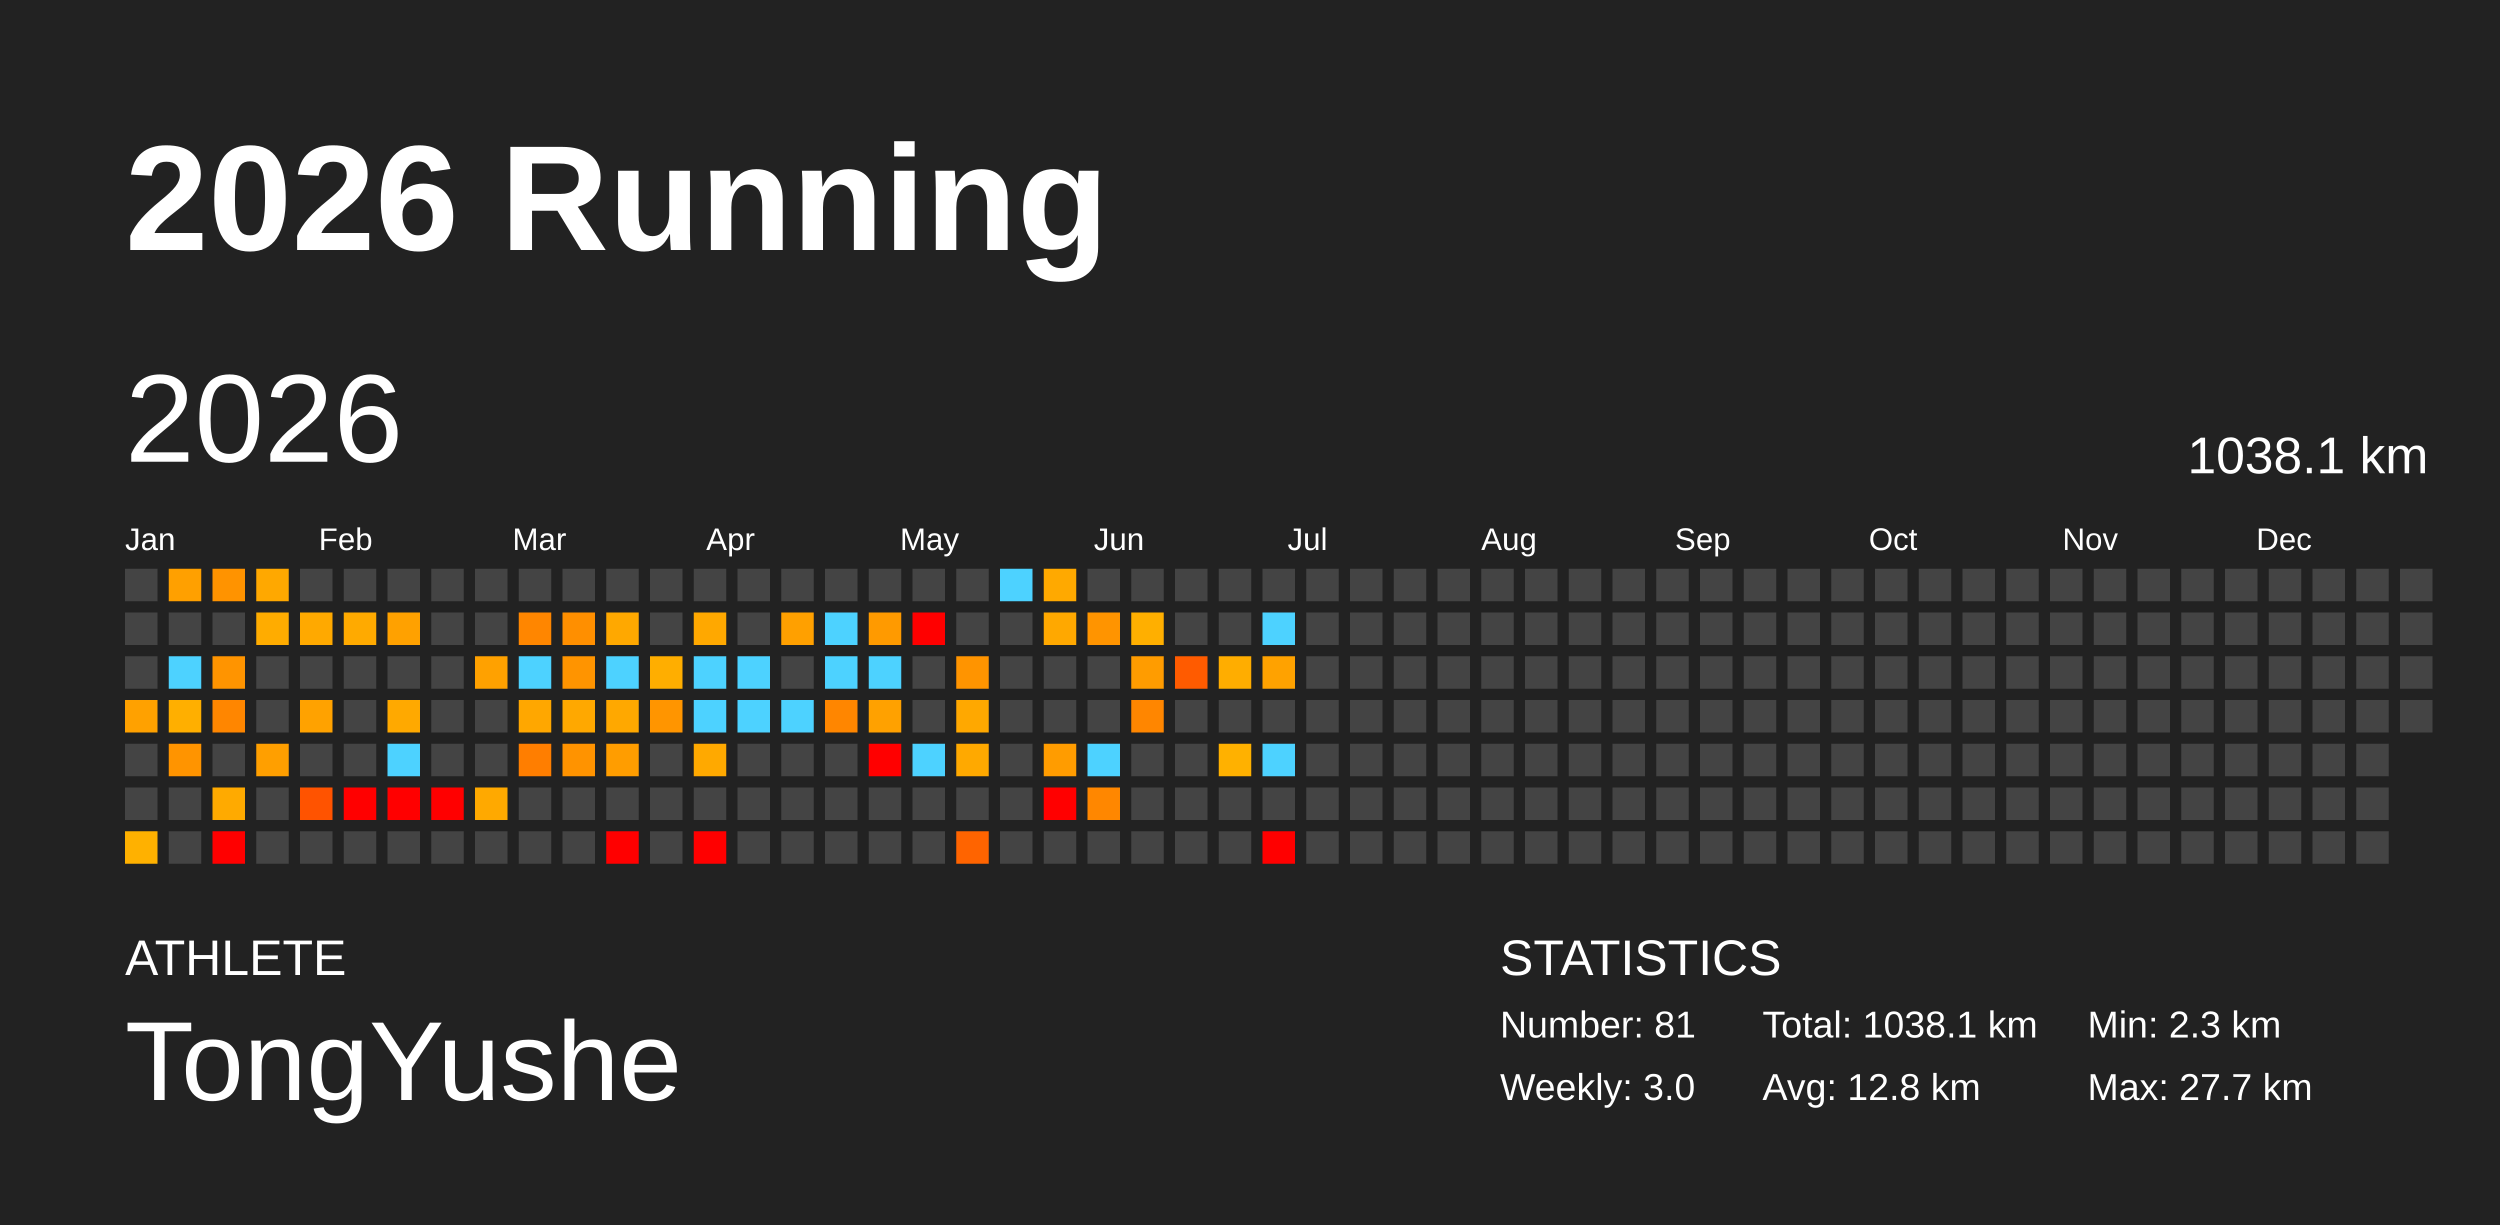
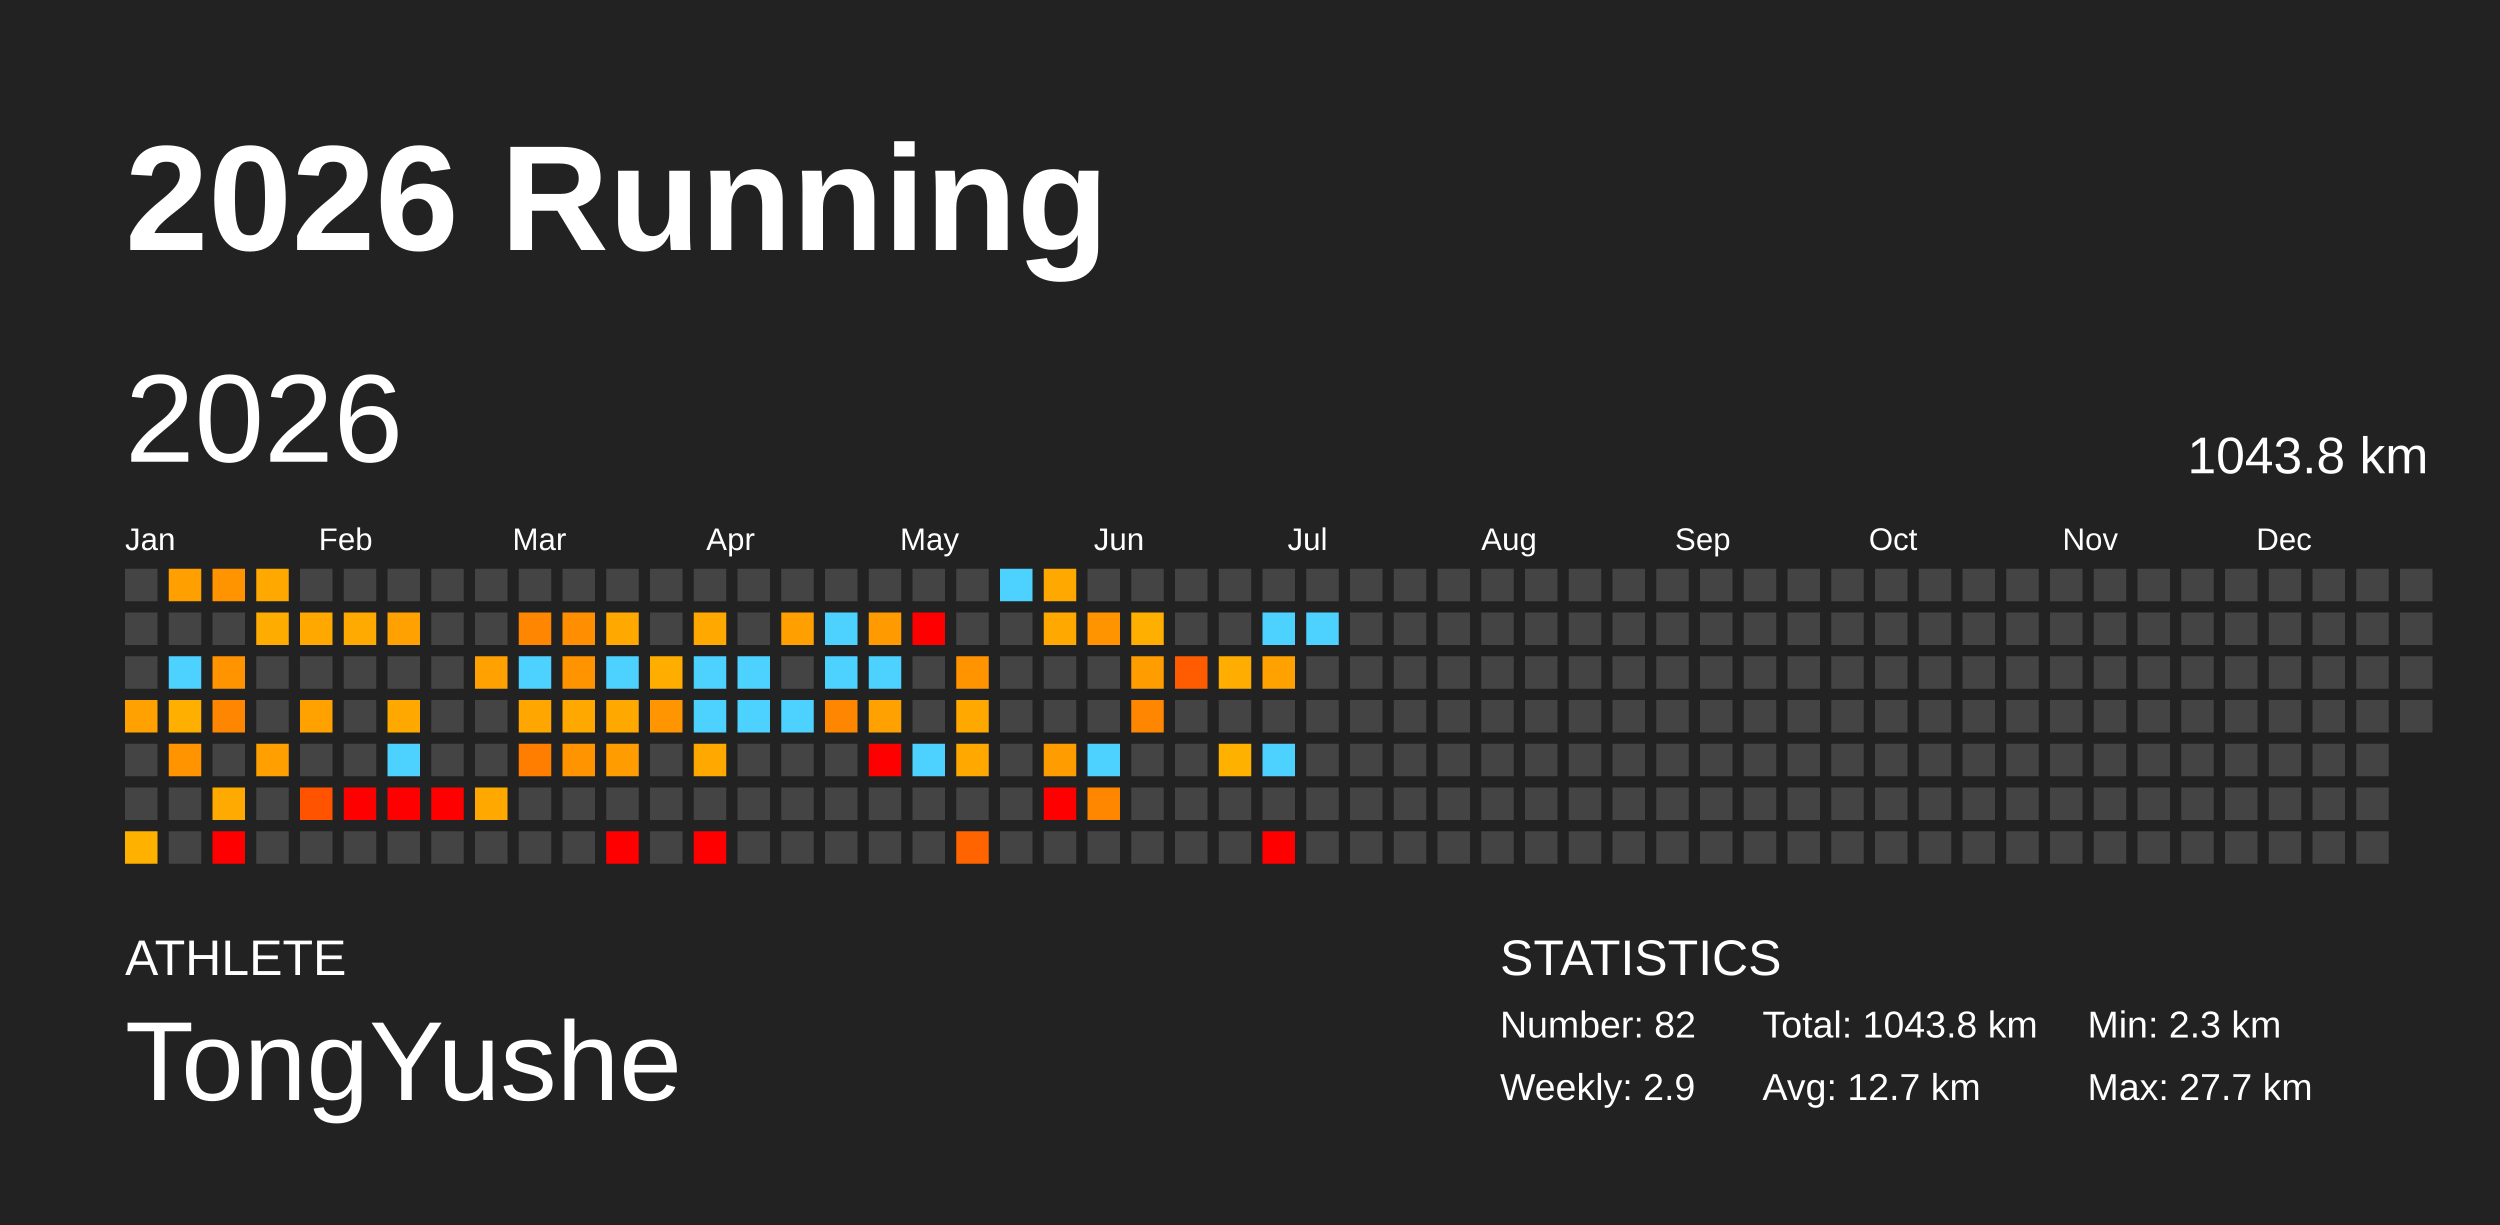
<svg xmlns="http://www.w3.org/2000/svg" baseProfile="full" height="98mm" version="1.1" viewBox="0,0,200,98" width="200mm">
  <defs />
  <rect fill="#222222" height="98" width="200" x="0" y="0" />
  <text fill="#FFFFFF" style="font-size:12px; font-family:Arial; font-weight:bold;" x="10" y="20">2026 Running</text>
  <text fill="#FFFFFF" style="font-size:4px; font-family:Arial" x="10" y="78">ATHLETE</text>
  <text fill="#FFFFFF" style="font-size:9px; font-family:Arial" x="10" y="88">TongYushe</text>
  <text fill="#FFFFFF" style="font-size:4px; font-family:Arial" x="120" y="78">STATISTICS</text>
-   <text fill="#FFFFFF" style="font-size:3px; font-family:Arial" x="120" y="83">Number: 81</text>
-   <text fill="#FFFFFF" style="font-size:3px; font-family:Arial" x="120" y="88">Weekly: 3.0</text>
-   <text fill="#FFFFFF" style="font-size:3px; font-family:Arial" x="141" y="83">Total: 1038.1 km</text>
-   <text fill="#FFFFFF" style="font-size:3px; font-family:Arial" x="141" y="88">Avg: 12.8 km</text>
+   <text fill="#FFFFFF" style="font-size:3px; font-family:Arial" x="120" y="83">Number: 82</text>
+   <text fill="#FFFFFF" style="font-size:3px; font-family:Arial" x="120" y="88">Weekly: 2.9</text>
+   <text fill="#FFFFFF" style="font-size:3px; font-family:Arial" x="141" y="83">Total: 1043.8 km</text>
+   <text fill="#FFFFFF" style="font-size:3px; font-family:Arial" x="141" y="88">Avg: 12.7 km</text>
  <text fill="#FFFFFF" style="font-size:3px; font-family:Arial" x="167" y="83">Min: 2.3 km</text>
  <text fill="#FFFFFF" style="font-size:3px; font-family:Arial" x="167" y="88">Max: 27.7 km</text>
  <text dominant-baseline="hanging" fill="#FFFFFF" style="font-size:10.0px; font-family:Arial;" x="10" y="30">2026</text>
-   <text dominant-baseline="hanging" fill="#FFFFFF" style="font-size:4.125px; font-family:Arial;" x="175" y="35">1038.1 km</text>
+   <text dominant-baseline="hanging" fill="#FFFFFF" style="font-size:4.125px; font-family:Arial;" x="175" y="35">1043.8 km</text>
  <text fill="#FFFFFF" style="font-size:2.5px; font-family:Arial" x="10.0" y="44">Jan</text>
  <text fill="#FFFFFF" style="font-size:2.5px; font-family:Arial" x="25.5" y="44">Feb</text>
  <text fill="#FFFFFF" style="font-size:2.5px; font-family:Arial" x="41.0" y="44">Mar</text>
  <text fill="#FFFFFF" style="font-size:2.5px; font-family:Arial" x="56.5" y="44">Apr</text>
  <text fill="#FFFFFF" style="font-size:2.5px; font-family:Arial" x="72.0" y="44">May</text>
  <text fill="#FFFFFF" style="font-size:2.5px; font-family:Arial" x="87.5" y="44">Jun</text>
  <text fill="#FFFFFF" style="font-size:2.5px; font-family:Arial" x="103.0" y="44">Jul</text>
  <text fill="#FFFFFF" style="font-size:2.5px; font-family:Arial" x="118.5" y="44">Aug</text>
  <text fill="#FFFFFF" style="font-size:2.5px; font-family:Arial" x="134.0" y="44">Sep</text>
  <text fill="#FFFFFF" style="font-size:2.5px; font-family:Arial" x="149.5" y="44">Oct</text>
  <text fill="#FFFFFF" style="font-size:2.5px; font-family:Arial" x="165.0" y="44">Nov</text>
  <text fill="#FFFFFF" style="font-size:2.5px; font-family:Arial" x="180.5" y="44">Dec</text>
  <rect fill="#444444" height="2.6" width="2.6" x="10.0" y="45.5" />
  <rect fill="#444444" height="2.6" width="2.6" x="10.0" y="49.0" />
  <rect fill="#444444" height="2.6" width="2.6" x="10.0" y="52.5" />
  <rect fill="#ffa100" height="2.6" width="2.6" x="10.0" y="56.0" />
  <rect fill="#444444" height="2.6" width="2.6" x="10.0" y="59.5" />
  <rect fill="#444444" height="2.6" width="2.6" x="10.0" y="63.0" />
  <rect fill="#ffb100" height="2.6" width="2.6" x="10.0" y="66.5" />
  <rect fill="#ffa000" height="2.6" width="2.6" x="13.5" y="45.5" />
  <rect fill="#444444" height="2.6" width="2.6" x="13.5" y="49.0" />
  <rect fill="#4dd2ff" height="2.6" width="2.6" x="13.5" y="52.5" />
  <rect fill="#ffaf00" height="2.6" width="2.6" x="13.5" y="56.0" />
  <rect fill="#ff9400" height="2.6" width="2.6" x="13.5" y="59.5" />
  <rect fill="#444444" height="2.6" width="2.6" x="13.5" y="63.0" />
  <rect fill="#444444" height="2.6" width="2.6" x="13.5" y="66.5" />
  <rect fill="#ff9300" height="2.6" width="2.6" x="17.0" y="45.5" />
  <rect fill="#444444" height="2.6" width="2.6" x="17.0" y="49.0" />
  <rect fill="#ff9400" height="2.6" width="2.6" x="17.0" y="52.5" />
  <rect fill="#ff8600" height="2.6" width="2.6" x="17.0" y="56.0" />
  <rect fill="#444444" height="2.6" width="2.6" x="17.0" y="59.5" />
  <rect fill="#ffaa00" height="2.6" width="2.6" x="17.0" y="63.0" />
  <rect fill="red" height="2.6" width="2.6" x="17.0" y="66.5" />
  <rect fill="#ffa800" height="2.6" width="2.6" x="20.5" y="45.5" />
  <rect fill="#ffac00" height="2.6" width="2.6" x="20.5" y="49.0" />
  <rect fill="#444444" height="2.6" width="2.6" x="20.5" y="52.5" />
  <rect fill="#444444" height="2.6" width="2.6" x="20.5" y="56.0" />
  <rect fill="#ff9f00" height="2.6" width="2.6" x="20.5" y="59.5" />
  <rect fill="#444444" height="2.6" width="2.6" x="20.5" y="63.0" />
  <rect fill="#444444" height="2.6" width="2.6" x="20.5" y="66.5" />
  <rect fill="#444444" height="2.6" width="2.6" x="24.0" y="45.5" />
  <rect fill="#ffa900" height="2.6" width="2.6" x="24.0" y="49.0" />
  <rect fill="#444444" height="2.6" width="2.6" x="24.0" y="52.5" />
  <rect fill="#ffa200" height="2.6" width="2.6" x="24.0" y="56.0" />
  <rect fill="#444444" height="2.6" width="2.6" x="24.0" y="59.5" />
  <rect fill="#ff5300" height="2.6" width="2.6" x="24.0" y="63.0" />
  <rect fill="#444444" height="2.6" width="2.6" x="24.0" y="66.5" />
  <rect fill="#444444" height="2.6" width="2.6" x="27.5" y="45.5" />
  <rect fill="#ffaa00" height="2.6" width="2.6" x="27.5" y="49.0" />
  <rect fill="#444444" height="2.6" width="2.6" x="27.5" y="52.5" />
  <rect fill="#444444" height="2.6" width="2.6" x="27.5" y="56.0" />
  <rect fill="#444444" height="2.6" width="2.6" x="27.5" y="59.5" />
  <rect fill="red" height="2.6" width="2.6" x="27.5" y="63.0" />
  <rect fill="#444444" height="2.6" width="2.6" x="27.5" y="66.5" />
  <rect fill="#444444" height="2.6" width="2.6" x="31.0" y="45.5" />
  <rect fill="#ffa100" height="2.6" width="2.6" x="31.0" y="49.0" />
  <rect fill="#444444" height="2.6" width="2.6" x="31.0" y="52.5" />
  <rect fill="#ffa900" height="2.6" width="2.6" x="31.0" y="56.0" />
  <rect fill="#4dd2ff" height="2.6" width="2.6" x="31.0" y="59.5" />
  <rect fill="red" height="2.6" width="2.6" x="31.0" y="63.0" />
  <rect fill="#444444" height="2.6" width="2.6" x="31.0" y="66.5" />
  <rect fill="#444444" height="2.6" width="2.6" x="34.5" y="45.5" />
  <rect fill="#444444" height="2.6" width="2.6" x="34.5" y="49.0" />
  <rect fill="#444444" height="2.6" width="2.6" x="34.5" y="52.5" />
  <rect fill="#444444" height="2.6" width="2.6" x="34.5" y="56.0" />
  <rect fill="#444444" height="2.6" width="2.6" x="34.5" y="59.5" />
  <rect fill="red" height="2.6" width="2.6" x="34.5" y="63.0" />
  <rect fill="#444444" height="2.6" width="2.6" x="34.5" y="66.5" />
  <rect fill="#444444" height="2.6" width="2.6" x="38.0" y="45.5" />
  <rect fill="#444444" height="2.6" width="2.6" x="38.0" y="49.0" />
  <rect fill="#ffa100" height="2.6" width="2.6" x="38.0" y="52.5" />
  <rect fill="#444444" height="2.6" width="2.6" x="38.0" y="56.0" />
  <rect fill="#444444" height="2.6" width="2.6" x="38.0" y="59.5" />
  <rect fill="#ffa900" height="2.6" width="2.6" x="38.0" y="63.0" />
  <rect fill="#444444" height="2.6" width="2.6" x="38.0" y="66.5" />
  <rect fill="#444444" height="2.6" width="2.6" x="41.5" y="45.5" />
  <rect fill="#ff8600" height="2.6" width="2.6" x="41.5" y="49.0" />
  <rect fill="#4dd2ff" height="2.6" width="2.6" x="41.5" y="52.5" />
  <rect fill="#ffa700" height="2.6" width="2.6" x="41.5" y="56.0" />
  <rect fill="#ff7e00" height="2.6" width="2.6" x="41.5" y="59.5" />
  <rect fill="#444444" height="2.6" width="2.6" x="41.5" y="63.0" />
  <rect fill="#444444" height="2.6" width="2.6" x="41.5" y="66.5" />
  <rect fill="#444444" height="2.6" width="2.6" x="45.0" y="45.5" />
  <rect fill="#ff8f00" height="2.6" width="2.6" x="45.0" y="49.0" />
  <rect fill="#ff9400" height="2.6" width="2.6" x="45.0" y="52.5" />
  <rect fill="#ffa800" height="2.6" width="2.6" x="45.0" y="56.0" />
  <rect fill="#ff9300" height="2.6" width="2.6" x="45.0" y="59.5" />
  <rect fill="#444444" height="2.6" width="2.6" x="45.0" y="63.0" />
  <rect fill="#444444" height="2.6" width="2.6" x="45.0" y="66.5" />
  <rect fill="#444444" height="2.6" width="2.6" x="48.5" y="45.5" />
  <rect fill="#ffa800" height="2.6" width="2.6" x="48.5" y="49.0" />
  <rect fill="#4dd2ff" height="2.6" width="2.6" x="48.5" y="52.5" />
  <rect fill="#ffa800" height="2.6" width="2.6" x="48.5" y="56.0" />
  <rect fill="#ff9d00" height="2.6" width="2.6" x="48.5" y="59.5" />
  <rect fill="#444444" height="2.6" width="2.6" x="48.5" y="63.0" />
  <rect fill="red" height="2.6" width="2.6" x="48.5" y="66.5" />
  <rect fill="#444444" height="2.6" width="2.6" x="52.0" y="45.5" />
  <rect fill="#444444" height="2.6" width="2.6" x="52.0" y="49.0" />
  <rect fill="#ffae00" height="2.6" width="2.6" x="52.0" y="52.5" />
  <rect fill="#ff9500" height="2.6" width="2.6" x="52.0" y="56.0" />
  <rect fill="#444444" height="2.6" width="2.6" x="52.0" y="59.5" />
  <rect fill="#444444" height="2.6" width="2.6" x="52.0" y="63.0" />
  <rect fill="#444444" height="2.6" width="2.6" x="52.0" y="66.5" />
  <rect fill="#444444" height="2.6" width="2.6" x="55.5" y="45.5" />
  <rect fill="#ffa800" height="2.6" width="2.6" x="55.5" y="49.0" />
  <rect fill="#4dd2ff" height="2.6" width="2.6" x="55.5" y="52.5" />
  <rect fill="#4dd2ff" height="2.6" width="2.6" x="55.5" y="56.0" />
  <rect fill="#ffa900" height="2.6" width="2.6" x="55.5" y="59.5" />
  <rect fill="#444444" height="2.6" width="2.6" x="55.5" y="63.0" />
  <rect fill="red" height="2.6" width="2.6" x="55.5" y="66.5" />
  <rect fill="#444444" height="2.6" width="2.6" x="59.0" y="45.5" />
  <rect fill="#444444" height="2.6" width="2.6" x="59.0" y="49.0" />
  <rect fill="#4dd2ff" height="2.6" width="2.6" x="59.0" y="52.5" />
  <rect fill="#4dd2ff" height="2.6" width="2.6" x="59.0" y="56.0" />
  <rect fill="#444444" height="2.6" width="2.6" x="59.0" y="59.5" />
  <rect fill="#444444" height="2.6" width="2.6" x="59.0" y="63.0" />
  <rect fill="#444444" height="2.6" width="2.6" x="59.0" y="66.5" />
  <rect fill="#444444" height="2.6" width="2.6" x="62.5" y="45.5" />
  <rect fill="#ffa000" height="2.6" width="2.6" x="62.5" y="49.0" />
  <rect fill="#444444" height="2.6" width="2.6" x="62.5" y="52.5" />
  <rect fill="#4dd2ff" height="2.6" width="2.6" x="62.5" y="56.0" />
  <rect fill="#444444" height="2.6" width="2.6" x="62.5" y="59.5" />
  <rect fill="#444444" height="2.6" width="2.6" x="62.5" y="63.0" />
  <rect fill="#444444" height="2.6" width="2.6" x="62.5" y="66.5" />
  <rect fill="#444444" height="2.6" width="2.6" x="66.0" y="45.5" />
  <rect fill="#4dd2ff" height="2.6" width="2.6" x="66.0" y="49.0" />
  <rect fill="#4dd2ff" height="2.6" width="2.6" x="66.0" y="52.5" />
  <rect fill="#ff8600" height="2.6" width="2.6" x="66.0" y="56.0" />
  <rect fill="#444444" height="2.6" width="2.6" x="66.0" y="59.5" />
  <rect fill="#444444" height="2.6" width="2.6" x="66.0" y="63.0" />
  <rect fill="#444444" height="2.6" width="2.6" x="66.0" y="66.5" />
  <rect fill="#444444" height="2.6" width="2.6" x="69.5" y="45.5" />
  <rect fill="#ff9a00" height="2.6" width="2.6" x="69.5" y="49.0" />
  <rect fill="#4dd2ff" height="2.6" width="2.6" x="69.5" y="52.5" />
  <rect fill="#ffa100" height="2.6" width="2.6" x="69.5" y="56.0" />
  <rect fill="red" height="2.6" width="2.6" x="69.5" y="59.5" />
  <rect fill="#444444" height="2.6" width="2.6" x="69.5" y="63.0" />
  <rect fill="#444444" height="2.6" width="2.6" x="69.5" y="66.5" />
  <rect fill="#444444" height="2.6" width="2.6" x="73.0" y="45.5" />
  <rect fill="red" height="2.6" width="2.6" x="73.0" y="49.0" />
  <rect fill="#444444" height="2.6" width="2.6" x="73.0" y="52.5" />
  <rect fill="#444444" height="2.6" width="2.6" x="73.0" y="56.0" />
  <rect fill="#4dd2ff" height="2.6" width="2.6" x="73.0" y="59.5" />
  <rect fill="#444444" height="2.6" width="2.6" x="73.0" y="63.0" />
  <rect fill="#444444" height="2.6" width="2.6" x="73.0" y="66.5" />
  <rect fill="#444444" height="2.6" width="2.6" x="76.5" y="45.5" />
  <rect fill="#444444" height="2.6" width="2.6" x="76.5" y="49.0" />
  <rect fill="#ff9400" height="2.6" width="2.6" x="76.5" y="52.5" />
  <rect fill="#ffa800" height="2.6" width="2.6" x="76.5" y="56.0" />
  <rect fill="#ffa900" height="2.6" width="2.6" x="76.5" y="59.5" />
  <rect fill="#444444" height="2.6" width="2.6" x="76.5" y="63.0" />
  <rect fill="#ff6400" height="2.6" width="2.6" x="76.5" y="66.5" />
  <rect fill="#4dd2ff" height="2.6" width="2.6" x="80.0" y="45.5" />
  <rect fill="#444444" height="2.6" width="2.6" x="80.0" y="49.0" />
  <rect fill="#444444" height="2.6" width="2.6" x="80.0" y="52.5" />
  <rect fill="#444444" height="2.6" width="2.6" x="80.0" y="56.0" />
  <rect fill="#444444" height="2.6" width="2.6" x="80.0" y="59.5" />
  <rect fill="#444444" height="2.6" width="2.6" x="80.0" y="63.0" />
  <rect fill="#444444" height="2.6" width="2.6" x="80.0" y="66.5" />
  <rect fill="#ffa900" height="2.6" width="2.6" x="83.5" y="45.5" />
  <rect fill="#ffa800" height="2.6" width="2.6" x="83.5" y="49.0" />
  <rect fill="#444444" height="2.6" width="2.6" x="83.5" y="52.5" />
  <rect fill="#444444" height="2.6" width="2.6" x="83.5" y="56.0" />
  <rect fill="#ff9c00" height="2.6" width="2.6" x="83.5" y="59.5" />
  <rect fill="red" height="2.6" width="2.6" x="83.5" y="63.0" />
  <rect fill="#444444" height="2.6" width="2.6" x="83.5" y="66.5" />
  <rect fill="#444444" height="2.6" width="2.6" x="87.0" y="45.5" />
  <rect fill="#ff9400" height="2.6" width="2.6" x="87.0" y="49.0" />
  <rect fill="#444444" height="2.6" width="2.6" x="87.0" y="52.5" />
  <rect fill="#444444" height="2.6" width="2.6" x="87.0" y="56.0" />
  <rect fill="#4dd2ff" height="2.6" width="2.6" x="87.0" y="59.5" />
  <rect fill="#ff8700" height="2.6" width="2.6" x="87.0" y="63.0" />
  <rect fill="#444444" height="2.6" width="2.6" x="87.0" y="66.5" />
  <rect fill="#444444" height="2.6" width="2.6" x="90.5" y="45.5" />
  <rect fill="#ffaf00" height="2.6" width="2.6" x="90.5" y="49.0" />
  <rect fill="#ff9c00" height="2.6" width="2.6" x="90.5" y="52.5" />
  <rect fill="#ff8600" height="2.6" width="2.6" x="90.5" y="56.0" />
  <rect fill="#444444" height="2.6" width="2.6" x="90.5" y="59.5" />
  <rect fill="#444444" height="2.6" width="2.6" x="90.5" y="63.0" />
  <rect fill="#444444" height="2.6" width="2.6" x="90.5" y="66.5" />
  <rect fill="#444444" height="2.6" width="2.6" x="94.0" y="45.5" />
  <rect fill="#444444" height="2.6" width="2.6" x="94.0" y="49.0" />
  <rect fill="#ff5b00" height="2.6" width="2.6" x="94.0" y="52.5" />
  <rect fill="#444444" height="2.6" width="2.6" x="94.0" y="56.0" />
  <rect fill="#444444" height="2.6" width="2.6" x="94.0" y="59.5" />
  <rect fill="#444444" height="2.6" width="2.6" x="94.0" y="63.0" />
  <rect fill="#444444" height="2.6" width="2.6" x="94.0" y="66.5" />
  <rect fill="#444444" height="2.6" width="2.6" x="97.5" y="45.5" />
  <rect fill="#444444" height="2.6" width="2.6" x="97.5" y="49.0" />
  <rect fill="#ffad00" height="2.6" width="2.6" x="97.5" y="52.5" />
  <rect fill="#444444" height="2.6" width="2.6" x="97.5" y="56.0" />
  <rect fill="#ffb100" height="2.6" width="2.6" x="97.5" y="59.5" />
  <rect fill="#444444" height="2.6" width="2.6" x="97.5" y="63.0" />
  <rect fill="#444444" height="2.6" width="2.6" x="97.5" y="66.5" />
  <rect fill="#444444" height="2.6" width="2.6" x="101.0" y="45.5" />
  <rect fill="#4dd2ff" height="2.6" width="2.6" x="101.0" y="49.0" />
  <rect fill="#ffa200" height="2.6" width="2.6" x="101.0" y="52.5" />
  <rect fill="#444444" height="2.6" width="2.6" x="101.0" y="56.0" />
  <rect fill="#4dd2ff" height="2.6" width="2.6" x="101.0" y="59.5" />
  <rect fill="#444444" height="2.6" width="2.6" x="101.0" y="63.0" />
  <rect fill="red" height="2.6" width="2.6" x="101.0" y="66.5" />
  <rect fill="#444444" height="2.6" width="2.6" x="104.5" y="45.5" />
-   <rect fill="#444444" height="2.6" width="2.6" x="104.5" y="49.0" />
+   <rect fill="#4dd2ff" height="2.6" width="2.6" x="104.5" y="49.0" />
  <rect fill="#444444" height="2.6" width="2.6" x="104.5" y="52.5" />
  <rect fill="#444444" height="2.6" width="2.6" x="104.5" y="56.0" />
  <rect fill="#444444" height="2.6" width="2.6" x="104.5" y="59.5" />
  <rect fill="#444444" height="2.6" width="2.6" x="104.5" y="63.0" />
  <rect fill="#444444" height="2.6" width="2.6" x="104.5" y="66.5" />
  <rect fill="#444444" height="2.6" width="2.6" x="108.0" y="45.5" />
  <rect fill="#444444" height="2.6" width="2.6" x="108.0" y="49.0" />
  <rect fill="#444444" height="2.6" width="2.6" x="108.0" y="52.5" />
  <rect fill="#444444" height="2.6" width="2.6" x="108.0" y="56.0" />
  <rect fill="#444444" height="2.6" width="2.6" x="108.0" y="59.5" />
  <rect fill="#444444" height="2.6" width="2.6" x="108.0" y="63.0" />
  <rect fill="#444444" height="2.6" width="2.6" x="108.0" y="66.5" />
  <rect fill="#444444" height="2.6" width="2.6" x="111.5" y="45.5" />
  <rect fill="#444444" height="2.6" width="2.6" x="111.5" y="49.0" />
  <rect fill="#444444" height="2.6" width="2.6" x="111.5" y="52.5" />
  <rect fill="#444444" height="2.6" width="2.6" x="111.5" y="56.0" />
  <rect fill="#444444" height="2.6" width="2.6" x="111.5" y="59.5" />
  <rect fill="#444444" height="2.6" width="2.6" x="111.5" y="63.0" />
  <rect fill="#444444" height="2.6" width="2.6" x="111.5" y="66.5" />
  <rect fill="#444444" height="2.6" width="2.6" x="115.0" y="45.5" />
  <rect fill="#444444" height="2.6" width="2.6" x="115.0" y="49.0" />
  <rect fill="#444444" height="2.6" width="2.6" x="115.0" y="52.5" />
  <rect fill="#444444" height="2.6" width="2.6" x="115.0" y="56.0" />
  <rect fill="#444444" height="2.6" width="2.6" x="115.0" y="59.5" />
  <rect fill="#444444" height="2.6" width="2.6" x="115.0" y="63.0" />
  <rect fill="#444444" height="2.6" width="2.6" x="115.0" y="66.5" />
  <rect fill="#444444" height="2.6" width="2.6" x="118.5" y="45.5" />
  <rect fill="#444444" height="2.6" width="2.6" x="118.5" y="49.0" />
  <rect fill="#444444" height="2.6" width="2.6" x="118.5" y="52.5" />
  <rect fill="#444444" height="2.6" width="2.6" x="118.5" y="56.0" />
  <rect fill="#444444" height="2.6" width="2.6" x="118.5" y="59.5" />
  <rect fill="#444444" height="2.6" width="2.6" x="118.5" y="63.0" />
  <rect fill="#444444" height="2.6" width="2.6" x="118.5" y="66.5" />
  <rect fill="#444444" height="2.6" width="2.6" x="122.0" y="45.5" />
  <rect fill="#444444" height="2.6" width="2.6" x="122.0" y="49.0" />
  <rect fill="#444444" height="2.6" width="2.6" x="122.0" y="52.5" />
  <rect fill="#444444" height="2.6" width="2.6" x="122.0" y="56.0" />
  <rect fill="#444444" height="2.6" width="2.6" x="122.0" y="59.5" />
  <rect fill="#444444" height="2.6" width="2.6" x="122.0" y="63.0" />
  <rect fill="#444444" height="2.6" width="2.6" x="122.0" y="66.5" />
  <rect fill="#444444" height="2.6" width="2.6" x="125.5" y="45.5" />
  <rect fill="#444444" height="2.6" width="2.6" x="125.5" y="49.0" />
  <rect fill="#444444" height="2.6" width="2.6" x="125.5" y="52.5" />
  <rect fill="#444444" height="2.6" width="2.6" x="125.5" y="56.0" />
  <rect fill="#444444" height="2.6" width="2.6" x="125.5" y="59.5" />
  <rect fill="#444444" height="2.6" width="2.6" x="125.5" y="63.0" />
  <rect fill="#444444" height="2.6" width="2.6" x="125.5" y="66.5" />
  <rect fill="#444444" height="2.6" width="2.6" x="129.0" y="45.5" />
  <rect fill="#444444" height="2.6" width="2.6" x="129.0" y="49.0" />
  <rect fill="#444444" height="2.6" width="2.6" x="129.0" y="52.5" />
  <rect fill="#444444" height="2.6" width="2.6" x="129.0" y="56.0" />
  <rect fill="#444444" height="2.6" width="2.6" x="129.0" y="59.5" />
  <rect fill="#444444" height="2.6" width="2.6" x="129.0" y="63.0" />
  <rect fill="#444444" height="2.6" width="2.6" x="129.0" y="66.5" />
  <rect fill="#444444" height="2.6" width="2.6" x="132.5" y="45.5" />
  <rect fill="#444444" height="2.6" width="2.6" x="132.5" y="49.0" />
  <rect fill="#444444" height="2.6" width="2.6" x="132.5" y="52.5" />
  <rect fill="#444444" height="2.6" width="2.6" x="132.5" y="56.0" />
  <rect fill="#444444" height="2.6" width="2.6" x="132.5" y="59.5" />
  <rect fill="#444444" height="2.6" width="2.6" x="132.5" y="63.0" />
  <rect fill="#444444" height="2.6" width="2.6" x="132.5" y="66.5" />
  <rect fill="#444444" height="2.6" width="2.6" x="136.0" y="45.5" />
  <rect fill="#444444" height="2.6" width="2.6" x="136.0" y="49.0" />
  <rect fill="#444444" height="2.6" width="2.6" x="136.0" y="52.5" />
  <rect fill="#444444" height="2.6" width="2.6" x="136.0" y="56.0" />
  <rect fill="#444444" height="2.6" width="2.6" x="136.0" y="59.5" />
  <rect fill="#444444" height="2.6" width="2.6" x="136.0" y="63.0" />
  <rect fill="#444444" height="2.6" width="2.6" x="136.0" y="66.5" />
  <rect fill="#444444" height="2.6" width="2.6" x="139.5" y="45.5" />
  <rect fill="#444444" height="2.6" width="2.6" x="139.5" y="49.0" />
  <rect fill="#444444" height="2.6" width="2.6" x="139.5" y="52.5" />
  <rect fill="#444444" height="2.6" width="2.6" x="139.5" y="56.0" />
  <rect fill="#444444" height="2.6" width="2.6" x="139.5" y="59.5" />
  <rect fill="#444444" height="2.6" width="2.6" x="139.5" y="63.0" />
  <rect fill="#444444" height="2.6" width="2.6" x="139.5" y="66.5" />
  <rect fill="#444444" height="2.6" width="2.6" x="143.0" y="45.5" />
  <rect fill="#444444" height="2.6" width="2.6" x="143.0" y="49.0" />
  <rect fill="#444444" height="2.6" width="2.6" x="143.0" y="52.5" />
  <rect fill="#444444" height="2.6" width="2.6" x="143.0" y="56.0" />
  <rect fill="#444444" height="2.6" width="2.6" x="143.0" y="59.5" />
  <rect fill="#444444" height="2.6" width="2.6" x="143.0" y="63.0" />
  <rect fill="#444444" height="2.6" width="2.6" x="143.0" y="66.5" />
  <rect fill="#444444" height="2.6" width="2.6" x="146.5" y="45.5" />
  <rect fill="#444444" height="2.6" width="2.6" x="146.5" y="49.0" />
  <rect fill="#444444" height="2.6" width="2.6" x="146.5" y="52.5" />
  <rect fill="#444444" height="2.6" width="2.6" x="146.5" y="56.0" />
  <rect fill="#444444" height="2.6" width="2.6" x="146.5" y="59.5" />
  <rect fill="#444444" height="2.6" width="2.6" x="146.5" y="63.0" />
  <rect fill="#444444" height="2.6" width="2.6" x="146.5" y="66.5" />
  <rect fill="#444444" height="2.6" width="2.6" x="150.0" y="45.5" />
  <rect fill="#444444" height="2.6" width="2.6" x="150.0" y="49.0" />
  <rect fill="#444444" height="2.6" width="2.6" x="150.0" y="52.5" />
  <rect fill="#444444" height="2.6" width="2.6" x="150.0" y="56.0" />
  <rect fill="#444444" height="2.6" width="2.6" x="150.0" y="59.5" />
  <rect fill="#444444" height="2.6" width="2.6" x="150.0" y="63.0" />
  <rect fill="#444444" height="2.6" width="2.6" x="150.0" y="66.5" />
  <rect fill="#444444" height="2.6" width="2.6" x="153.5" y="45.5" />
  <rect fill="#444444" height="2.6" width="2.6" x="153.5" y="49.0" />
  <rect fill="#444444" height="2.6" width="2.6" x="153.5" y="52.5" />
  <rect fill="#444444" height="2.6" width="2.6" x="153.5" y="56.0" />
  <rect fill="#444444" height="2.6" width="2.6" x="153.5" y="59.5" />
  <rect fill="#444444" height="2.6" width="2.6" x="153.5" y="63.0" />
  <rect fill="#444444" height="2.6" width="2.6" x="153.5" y="66.5" />
  <rect fill="#444444" height="2.6" width="2.6" x="157.0" y="45.5" />
  <rect fill="#444444" height="2.6" width="2.6" x="157.0" y="49.0" />
  <rect fill="#444444" height="2.6" width="2.6" x="157.0" y="52.5" />
  <rect fill="#444444" height="2.6" width="2.6" x="157.0" y="56.0" />
  <rect fill="#444444" height="2.6" width="2.6" x="157.0" y="59.5" />
  <rect fill="#444444" height="2.6" width="2.6" x="157.0" y="63.0" />
  <rect fill="#444444" height="2.6" width="2.6" x="157.0" y="66.5" />
  <rect fill="#444444" height="2.6" width="2.6" x="160.5" y="45.5" />
  <rect fill="#444444" height="2.6" width="2.6" x="160.5" y="49.0" />
  <rect fill="#444444" height="2.6" width="2.6" x="160.5" y="52.5" />
  <rect fill="#444444" height="2.6" width="2.6" x="160.5" y="56.0" />
  <rect fill="#444444" height="2.6" width="2.6" x="160.5" y="59.5" />
  <rect fill="#444444" height="2.6" width="2.6" x="160.5" y="63.0" />
  <rect fill="#444444" height="2.6" width="2.6" x="160.5" y="66.5" />
  <rect fill="#444444" height="2.6" width="2.6" x="164.0" y="45.5" />
  <rect fill="#444444" height="2.6" width="2.6" x="164.0" y="49.0" />
  <rect fill="#444444" height="2.6" width="2.6" x="164.0" y="52.5" />
  <rect fill="#444444" height="2.6" width="2.6" x="164.0" y="56.0" />
  <rect fill="#444444" height="2.6" width="2.6" x="164.0" y="59.5" />
  <rect fill="#444444" height="2.6" width="2.6" x="164.0" y="63.0" />
  <rect fill="#444444" height="2.6" width="2.6" x="164.0" y="66.5" />
  <rect fill="#444444" height="2.6" width="2.6" x="167.5" y="45.5" />
  <rect fill="#444444" height="2.6" width="2.6" x="167.5" y="49.0" />
  <rect fill="#444444" height="2.6" width="2.6" x="167.5" y="52.5" />
  <rect fill="#444444" height="2.6" width="2.6" x="167.5" y="56.0" />
  <rect fill="#444444" height="2.6" width="2.6" x="167.5" y="59.5" />
  <rect fill="#444444" height="2.6" width="2.6" x="167.5" y="63.0" />
  <rect fill="#444444" height="2.6" width="2.6" x="167.5" y="66.5" />
  <rect fill="#444444" height="2.6" width="2.6" x="171.0" y="45.5" />
  <rect fill="#444444" height="2.6" width="2.6" x="171.0" y="49.0" />
  <rect fill="#444444" height="2.6" width="2.6" x="171.0" y="52.5" />
  <rect fill="#444444" height="2.6" width="2.6" x="171.0" y="56.0" />
  <rect fill="#444444" height="2.6" width="2.6" x="171.0" y="59.5" />
  <rect fill="#444444" height="2.6" width="2.6" x="171.0" y="63.0" />
  <rect fill="#444444" height="2.6" width="2.6" x="171.0" y="66.5" />
  <rect fill="#444444" height="2.6" width="2.6" x="174.5" y="45.5" />
  <rect fill="#444444" height="2.6" width="2.6" x="174.5" y="49.0" />
  <rect fill="#444444" height="2.6" width="2.6" x="174.5" y="52.5" />
  <rect fill="#444444" height="2.6" width="2.6" x="174.5" y="56.0" />
  <rect fill="#444444" height="2.6" width="2.6" x="174.5" y="59.5" />
  <rect fill="#444444" height="2.6" width="2.6" x="174.5" y="63.0" />
  <rect fill="#444444" height="2.6" width="2.6" x="174.5" y="66.5" />
  <rect fill="#444444" height="2.6" width="2.6" x="178.0" y="45.5" />
  <rect fill="#444444" height="2.6" width="2.6" x="178.0" y="49.0" />
  <rect fill="#444444" height="2.6" width="2.6" x="178.0" y="52.5" />
  <rect fill="#444444" height="2.6" width="2.6" x="178.0" y="56.0" />
  <rect fill="#444444" height="2.6" width="2.6" x="178.0" y="59.5" />
  <rect fill="#444444" height="2.6" width="2.6" x="178.0" y="63.0" />
  <rect fill="#444444" height="2.6" width="2.6" x="178.0" y="66.5" />
  <rect fill="#444444" height="2.6" width="2.6" x="181.5" y="45.5" />
  <rect fill="#444444" height="2.6" width="2.6" x="181.5" y="49.0" />
  <rect fill="#444444" height="2.6" width="2.6" x="181.5" y="52.5" />
  <rect fill="#444444" height="2.6" width="2.6" x="181.5" y="56.0" />
  <rect fill="#444444" height="2.6" width="2.6" x="181.5" y="59.5" />
  <rect fill="#444444" height="2.6" width="2.6" x="181.5" y="63.0" />
  <rect fill="#444444" height="2.6" width="2.6" x="181.5" y="66.5" />
  <rect fill="#444444" height="2.6" width="2.6" x="185.0" y="45.5" />
  <rect fill="#444444" height="2.6" width="2.6" x="185.0" y="49.0" />
  <rect fill="#444444" height="2.6" width="2.6" x="185.0" y="52.5" />
  <rect fill="#444444" height="2.6" width="2.6" x="185.0" y="56.0" />
  <rect fill="#444444" height="2.6" width="2.6" x="185.0" y="59.5" />
  <rect fill="#444444" height="2.6" width="2.6" x="185.0" y="63.0" />
  <rect fill="#444444" height="2.6" width="2.6" x="185.0" y="66.5" />
  <rect fill="#444444" height="2.6" width="2.6" x="188.5" y="45.5" />
  <rect fill="#444444" height="2.6" width="2.6" x="188.5" y="49.0" />
  <rect fill="#444444" height="2.6" width="2.6" x="188.5" y="52.5" />
  <rect fill="#444444" height="2.6" width="2.6" x="188.5" y="56.0" />
  <rect fill="#444444" height="2.6" width="2.6" x="188.5" y="59.5" />
  <rect fill="#444444" height="2.6" width="2.6" x="188.5" y="63.0" />
  <rect fill="#444444" height="2.6" width="2.6" x="188.5" y="66.5" />
  <rect fill="#444444" height="2.6" width="2.6" x="192.0" y="45.5" />
  <rect fill="#444444" height="2.6" width="2.6" x="192.0" y="49.0" />
  <rect fill="#444444" height="2.6" width="2.6" x="192.0" y="52.5" />
  <rect fill="#444444" height="2.6" width="2.6" x="192.0" y="56.0" />
</svg>
